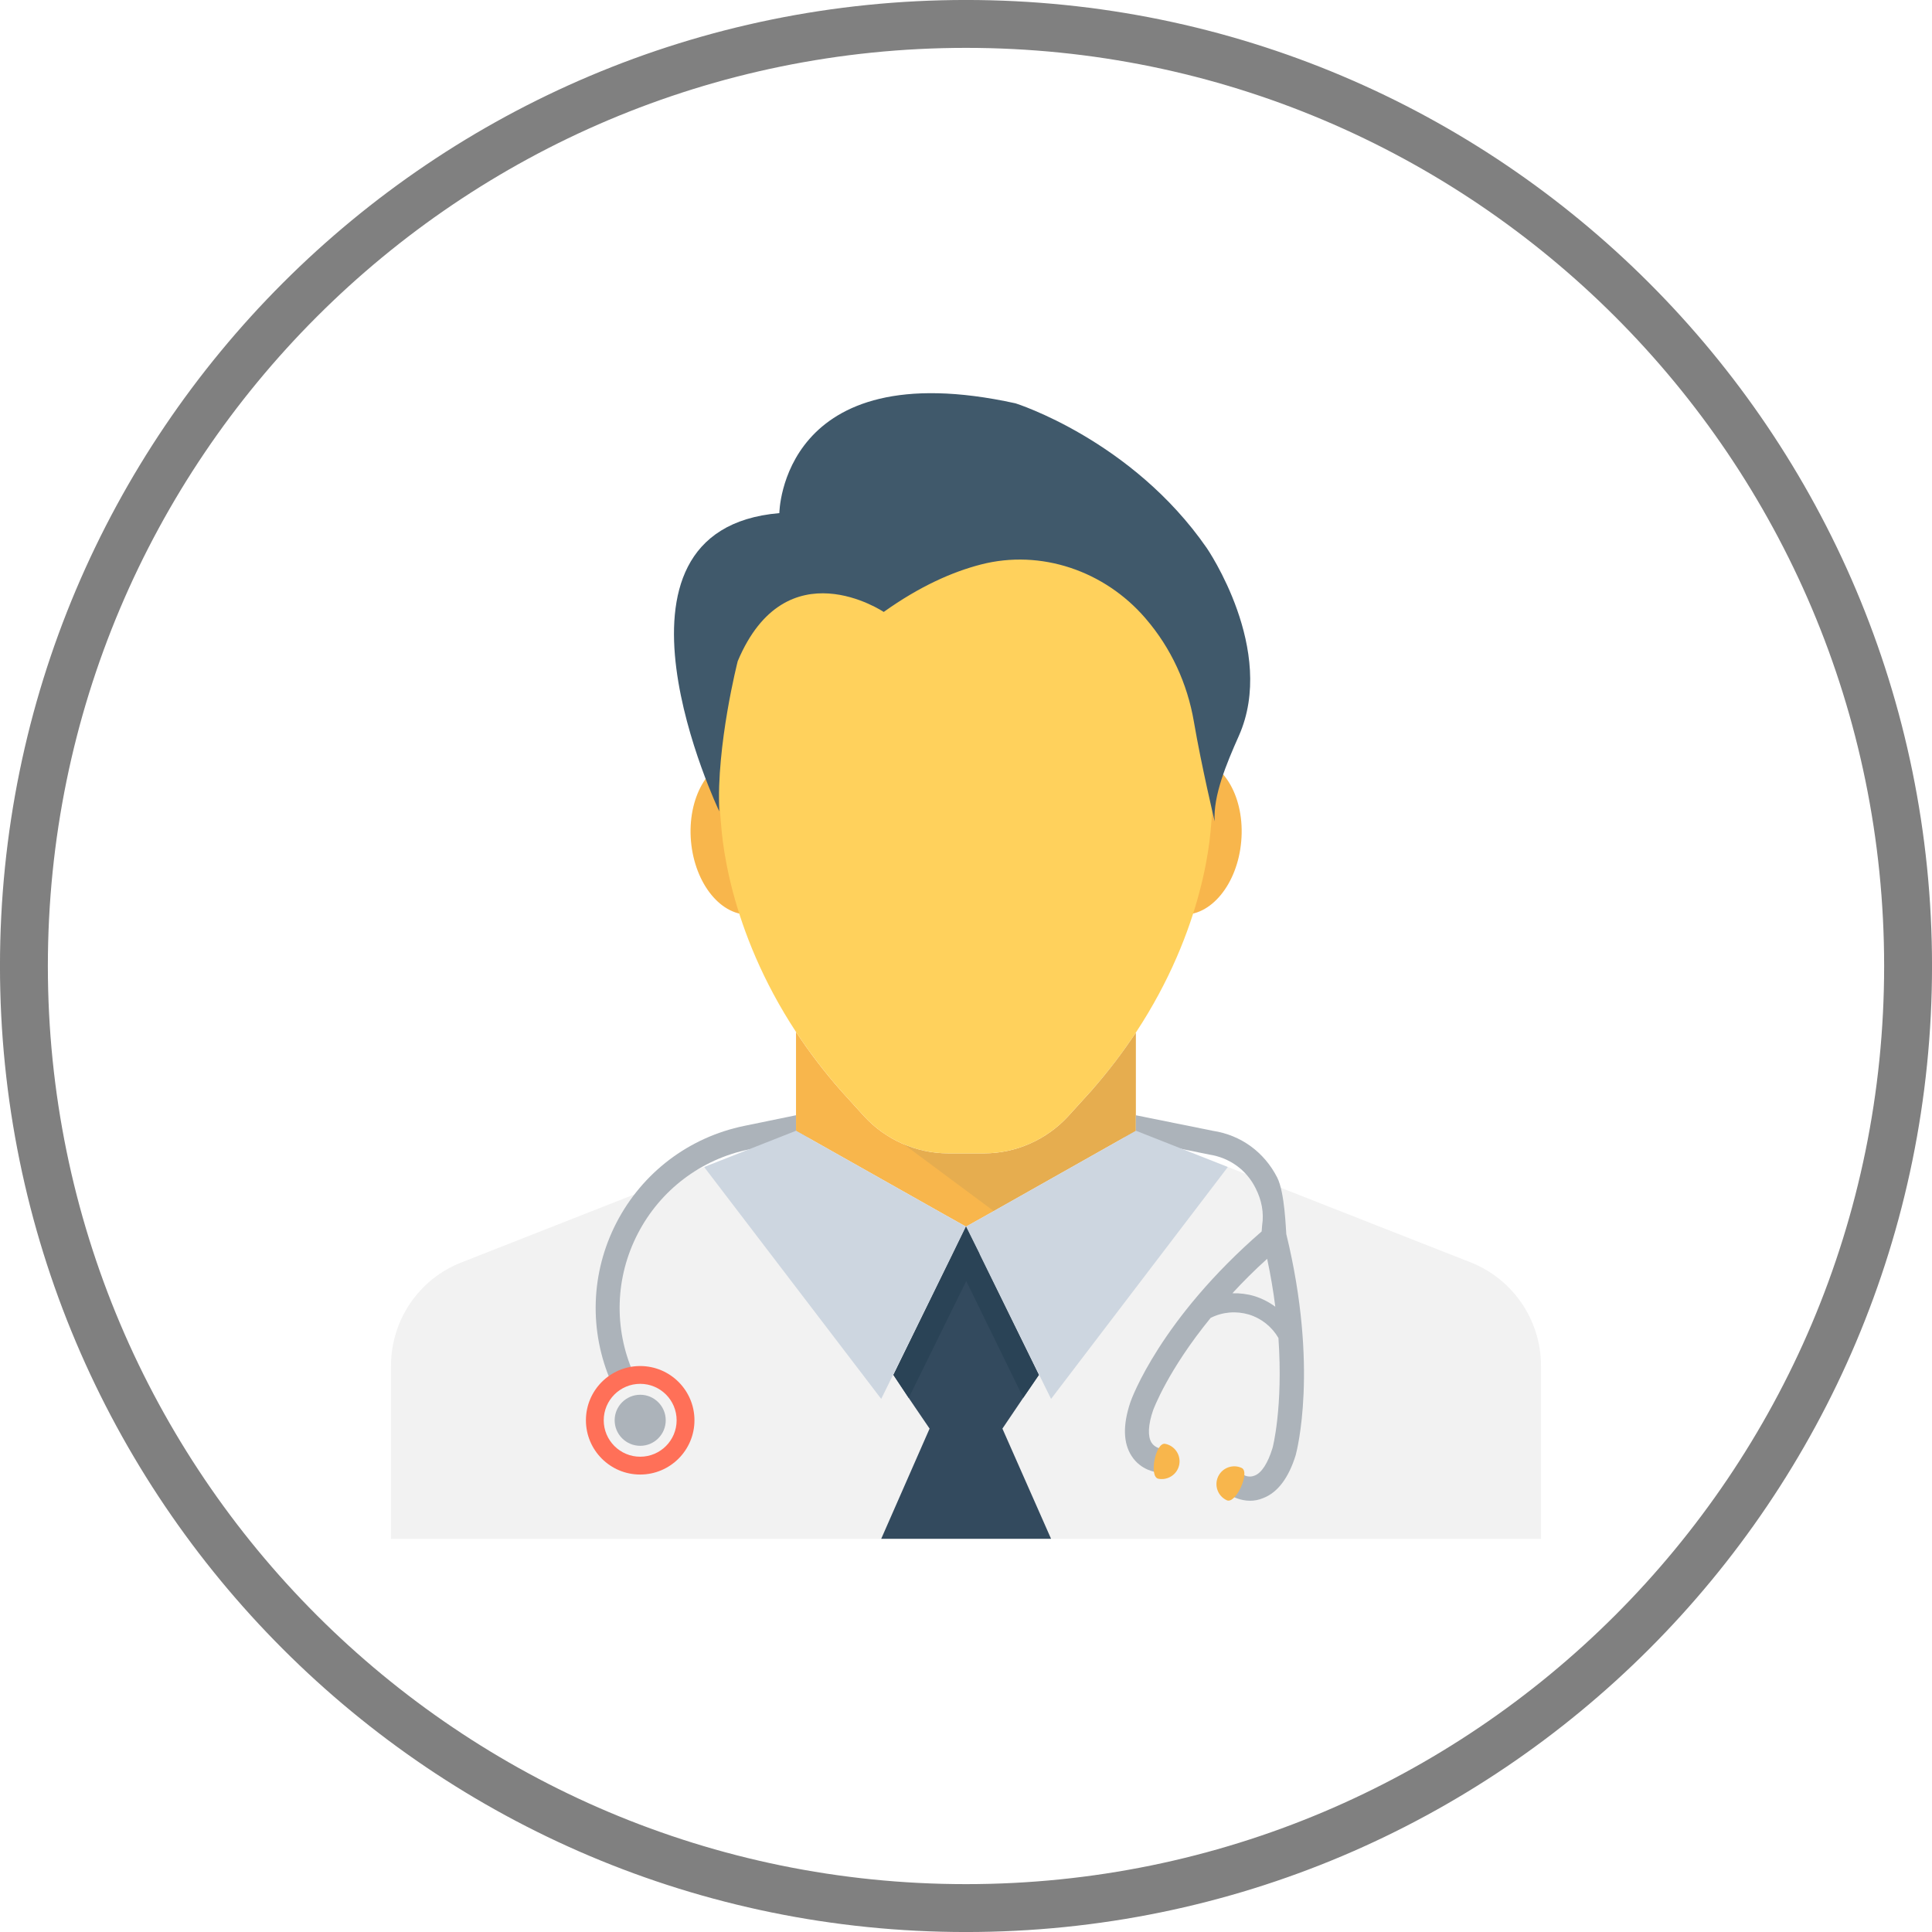
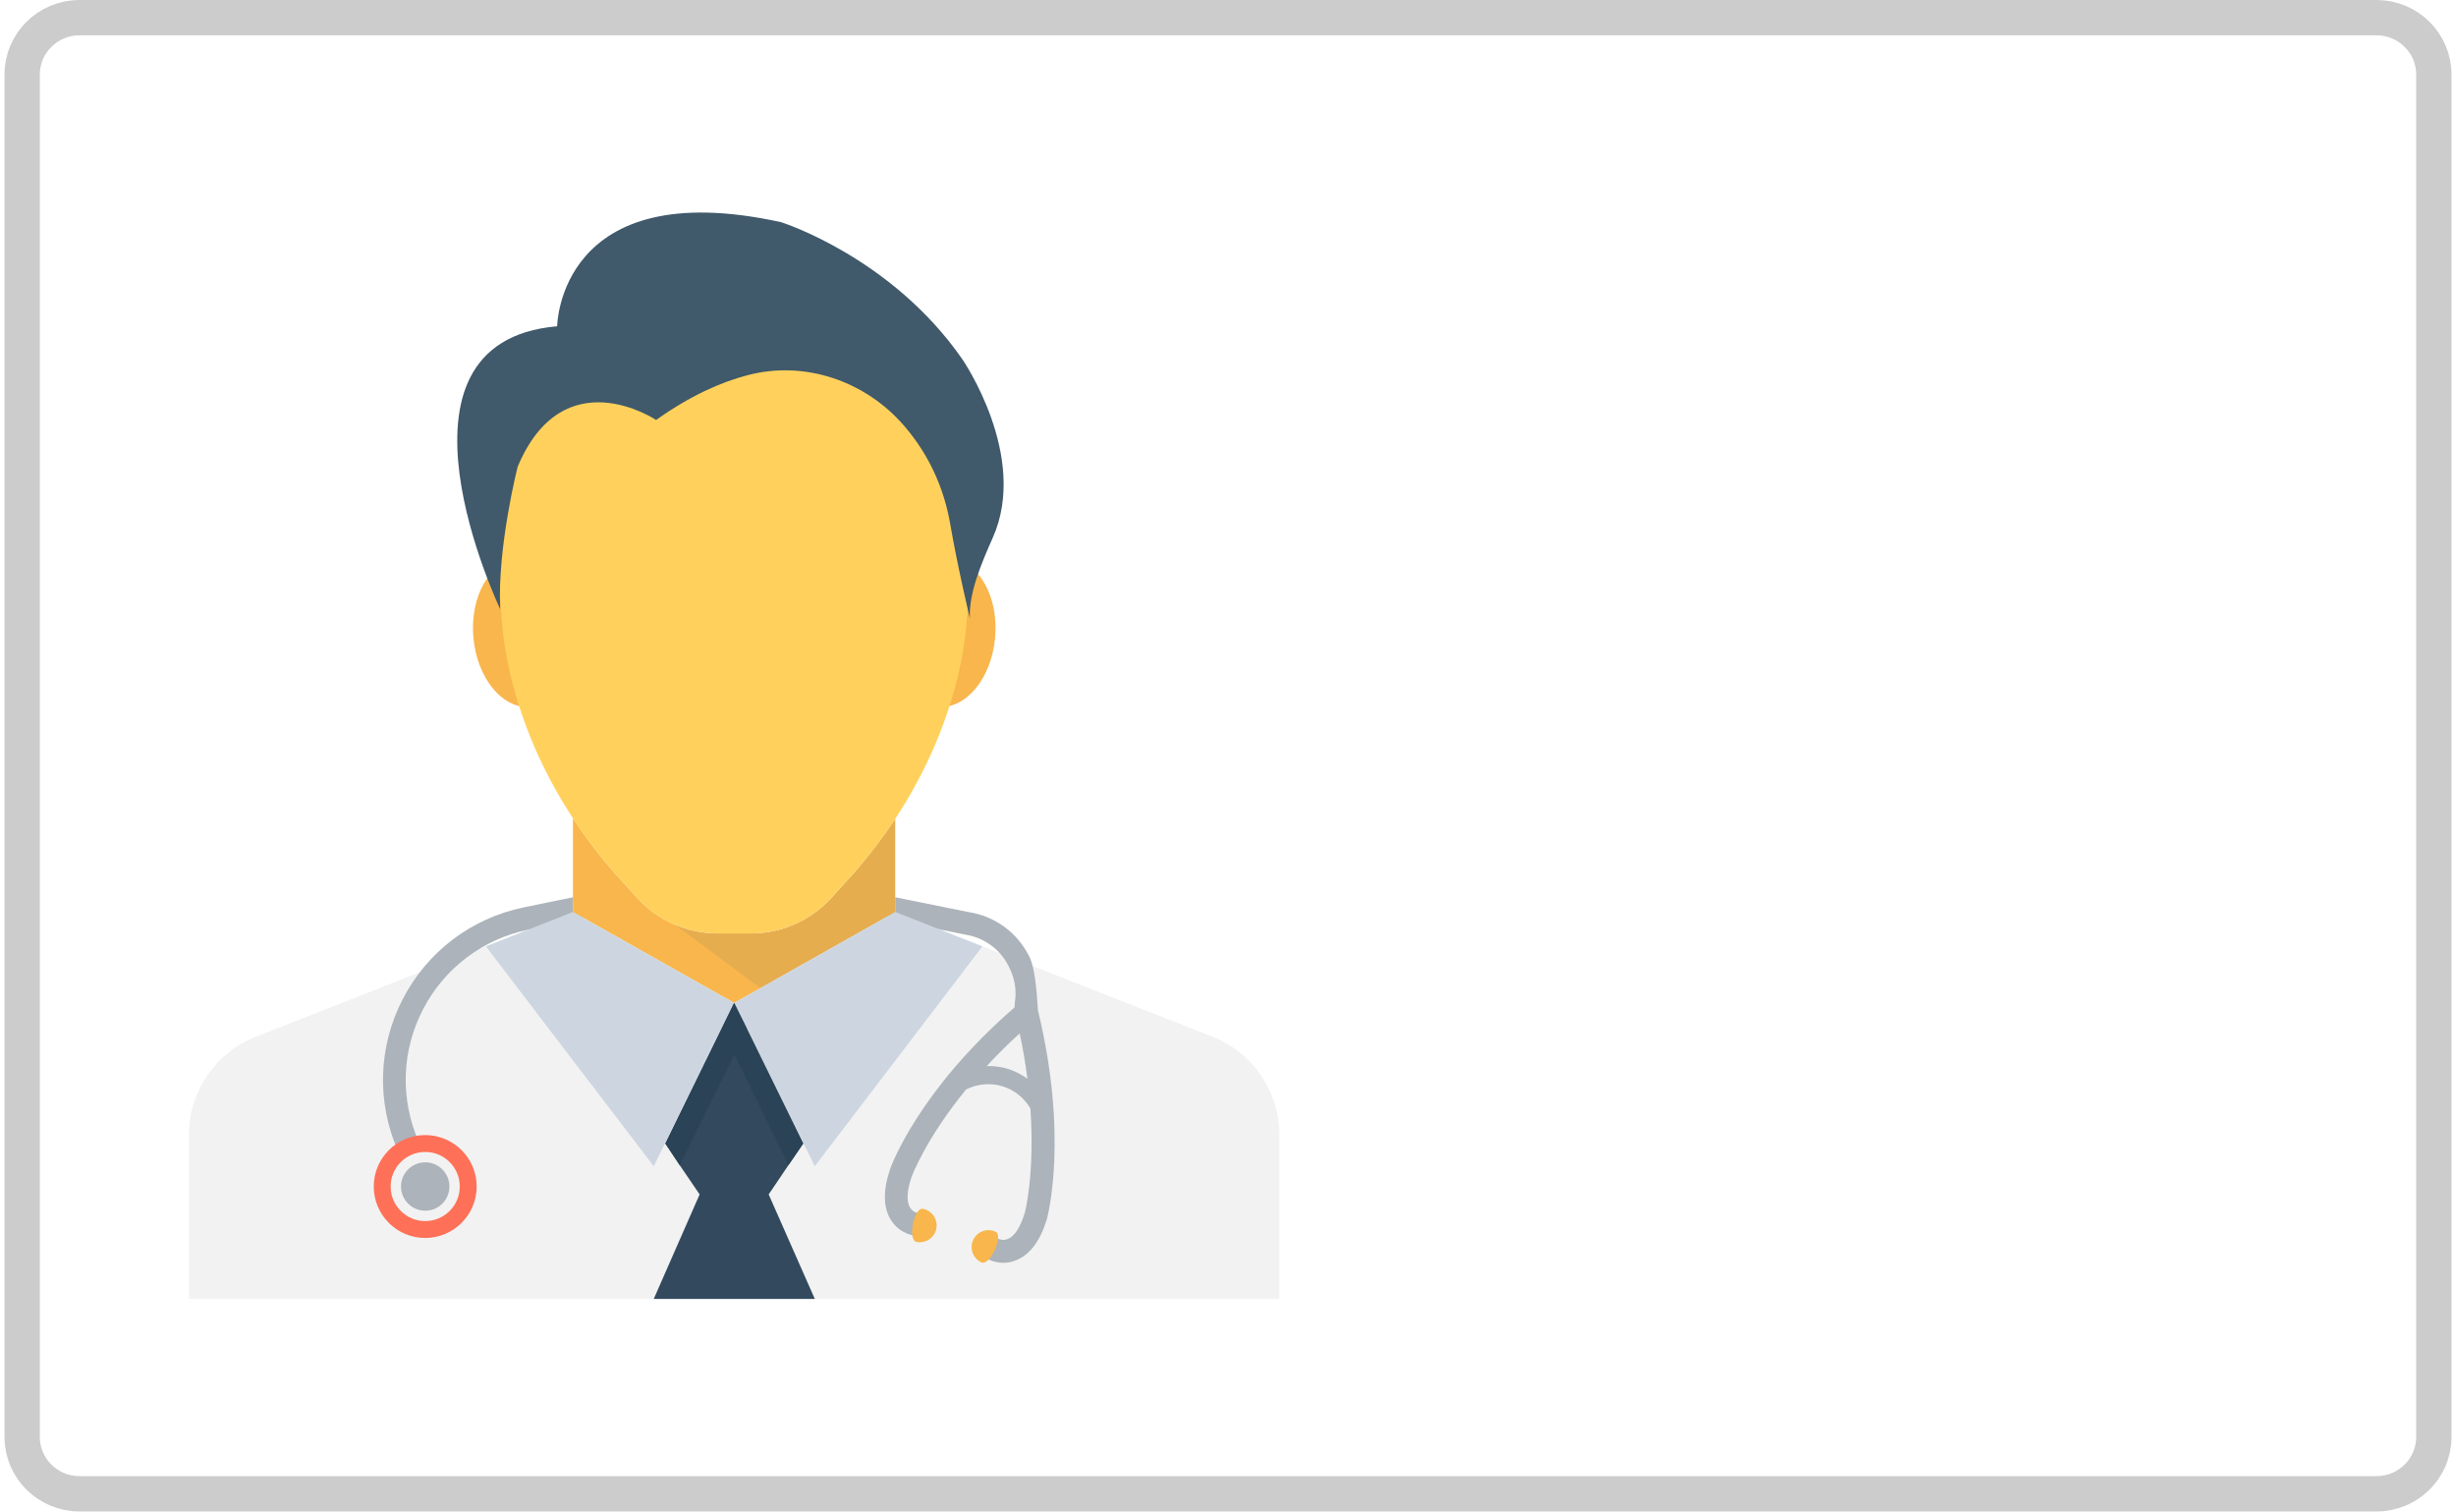
- <svg xmlns="http://www.w3.org/2000/svg" version="1.1" id="Capa_1" x="0px" y="0px" width="42" height="42" viewBox="0 0 42 42" xml:space="preserve">
+ <svg xmlns="http://www.w3.org/2000/svg" version="1.1" id="Capa_1" x="0px" y="0px" width="52" height="32" viewBox="0 0 52 32" xml:space="preserve">
  <defs id="defs55" />
-   <g id="g22" transform="translate(0,-447.766)" />
-   <g id="g24" transform="translate(0,-447.766)" />
-   <g id="g26" transform="translate(0,-447.766)" />
-   <g id="g28" transform="translate(0,-447.766)" />
-   <g id="g30" transform="translate(0,-447.766)" />
-   <g id="g32" transform="translate(0,-447.766)" />
-   <g id="g34" transform="translate(0,-447.766)" />
-   <g id="g36" transform="translate(0,-447.766)" />
-   <g id="g38" transform="translate(0,-447.766)" />
-   <g id="g40" transform="translate(0,-447.766)" />
-   <g id="g42" transform="translate(0,-447.766)" />
-   <g id="g44" transform="translate(0,-447.766)" />
-   <g id="g46" transform="translate(0,-447.766)" />
-   <g id="g48" transform="translate(0,-447.766)" />
-   <g id="g50" transform="translate(0,-447.766)" />
-   <g id="g3696" transform="matrix(0.04882812,0,0,0.04882814,8.500001,8.500011)">
-     <path id="path3575" d="m 512,434.016 v 77.013 H 0 v -77.013 c 0,-20.373 12.48,-38.731 31.456,-46.08 l 107.957,-42.453 84.267,92.597 26.443,-53.867 v -0.107 l 5.877,-12.063 5.984,12.064 26.453,53.973 84.149,-92.597 108.064,42.453 c 18.87,7.467 31.35,25.707 31.35,46.08" style="fill:#f2f2f2" />
-     <path id="path3577" d="m 331.52,329.483 h 0.107 v -43.84 c -5.6,8.491 -12.107,17.109 -19.669,25.728 l -10.453,11.52 c -9.6,10.443 -23.253,16.533 -37.44,16.533 h -16 c -14.187,0 -27.851,-6.08 -37.44,-16.533 l -10.453,-11.52 c -7.648,-8.693 -14.229,-17.429 -19.851,-26.005 v 44.043 l 0.171,0.085 65.813,37.12 9.707,5.44 9.707,-5.44 z" style="fill:#f8b64c" />
-     <g id="g3583" style="opacity:0.1">
-       <g id="g3581">
-         <path id="path3579" d="m 229.024,335.52 c -0.064,-0.021 -0.128,-0.043 -0.192,-0.064 -0.107,-0.043 -0.224,-0.075 -0.331,-0.107 -0.107,-0.053 -0.224,-0.064 -0.373,-0.117 l 40.224,29.877 63.168,-35.627 h 0.064 l 0.043,-43.616 c -0.107,0.16 -14.997,19.669 -19.669,25.483 l -10.453,11.531 c -9.6,10.443 -23.253,16.533 -37.44,16.533 h -16 c -3.232,0 -6.4,-0.352 -9.504,-1.013 -3.286,-0.629 -6.454,-1.611 -9.537,-2.88" style="fill:#40596b" />
+   <g id="g22" transform="translate(0,-457.766)" />
+   <g id="g24" transform="translate(0,-457.766)" />
+   <g id="g26" transform="translate(0,-457.766)" />
+   <g id="g28" transform="translate(0,-457.766)" />
+   <g id="g30" transform="translate(0,-457.766)" />
+   <g id="g32" transform="translate(0,-457.766)" />
+   <g id="g34" transform="translate(0,-457.766)" />
+   <g id="g36" transform="translate(0,-457.766)" />
+   <g id="g38" transform="translate(0,-457.766)" />
+   <g id="g40" transform="translate(0,-457.766)" />
+   <g id="g42" transform="translate(0,-457.766)" />
+   <g id="g44" transform="translate(0,-457.766)" />
+   <g id="g46" transform="translate(0,-457.766)" />
+   <g id="g48" transform="translate(0,-457.766)" />
+   <g id="g50" transform="translate(0,-457.766)" />
+   <rect style="opacity:1;fill:none;fill-opacity:1;stroke:#cccccc;stroke-width:0.748;stroke-linecap:square;stroke-linejoin:miter;stroke-miterlimit:4;stroke-dasharray:none;stroke-dashoffset:0;stroke-opacity:1" id="rect1118" width="51.062" height="31.252" x="0.469" y="0.374" rx="1.215" ry="1.204" />
+   <g id="g2717" transform="matrix(1.099407,0,0,1.099407,3.450295,3.906527)">
+     <g transform="translate(0,-467.766)" id="g22-7" />
+     <g transform="translate(0,-467.766)" id="g24-0" />
+     <g transform="translate(0,-467.766)" id="g26-3" />
+     <g transform="translate(0,-467.766)" id="g28-9" />
+     <g transform="translate(0,-467.766)" id="g30-8" />
+     <g transform="translate(0,-467.766)" id="g32-6" />
+     <g transform="translate(0,-467.766)" id="g34-5" />
+     <g transform="translate(0,-467.766)" id="g36-7" />
+     <g transform="translate(0,-467.766)" id="g38-6" />
+     <g transform="translate(0,-467.766)" id="g40-27" />
+     <g transform="translate(0,-467.766)" id="g42-0" />
+     <g transform="translate(0,-467.766)" id="g44-39" />
+     <g transform="translate(0,-467.766)" id="g46-9" />
+     <g transform="translate(0,-467.766)" id="g48-91" />
+     <g transform="translate(0,-467.766)" id="g50-7" />
+     <g transform="matrix(0.04101562,0,0,0.04101563,0.5000013,0.5000115)" id="g3696">
+       <path style="fill:#f2f2f2" d="m 512,434.016 v 77.013 H 0 v -77.013 c 0,-20.373 12.48,-38.731 31.456,-46.08 l 107.957,-42.453 84.267,92.597 26.443,-53.867 v -0.107 l 5.877,-12.063 5.984,12.064 26.453,53.973 84.149,-92.597 108.064,42.453 c 18.87,7.467 31.35,25.707 31.35,46.08" id="path3575" />
+       <path style="fill:#f8b64c" d="m 331.52,329.483 h 0.107 v -43.84 c -5.6,8.491 -12.107,17.109 -19.669,25.728 l -10.453,11.52 c -9.6,10.443 -23.253,16.533 -37.44,16.533 h -16 c -14.187,0 -27.851,-6.08 -37.44,-16.533 l -10.453,-11.52 c -7.648,-8.693 -14.229,-17.429 -19.851,-26.005 v 44.043 l 0.171,0.085 65.813,37.12 9.707,5.44 9.707,-5.44 z" id="path3577" />
+       <g style="opacity:0.1" id="g3583">
+         <g id="g3581">
+           <path style="fill:#40596b" d="m 229.024,335.52 c -0.064,-0.021 -0.128,-0.043 -0.192,-0.064 -0.107,-0.043 -0.224,-0.075 -0.331,-0.107 -0.107,-0.053 -0.224,-0.064 -0.373,-0.117 l 40.224,29.877 63.168,-35.627 h 0.064 l 0.043,-43.616 c -0.107,0.16 -14.997,19.669 -19.669,25.483 l -10.453,11.531 c -9.6,10.443 -23.253,16.533 -37.44,16.533 h -16 c -3.232,0 -6.4,-0.352 -9.504,-1.013 -3.286,-0.629 -6.454,-1.611 -9.537,-2.88" id="path3579" />
+         </g>
      </g>
+       <g id="g3589">
+         <path style="fill:#f8b64c" d="m 181.141,196.309 c 1.664,19.147 -7.627,35.605 -20.747,36.736 -13.141,1.152 -25.141,-13.451 -26.837,-32.597 -1.664,-19.147 7.627,-35.584 20.768,-36.736 13.131,-1.152 25.152,13.44 26.816,32.597" id="path3585" />
+         <path style="fill:#f8b64c" d="m 378.539,200.469 c -1.664,19.147 -13.685,33.739 -26.816,32.587 -13.141,-1.152 -22.443,-17.589 -20.747,-36.736 1.664,-19.147 13.685,-33.749 26.816,-32.597 13.141,1.13 22.432,17.589 20.747,36.746" id="path3587" />
+       </g>
+       <path style="fill:#ffd15c" d="m 364.853,196.373 c -2.016,21.44 -12.171,68.683 -52.896,114.976 l -10.453,11.52 c -9.6,10.453 -23.253,16.544 -37.44,16.544 h -16 c -14.187,0 -27.851,-6.08 -37.44,-16.544 l -10.453,-11.52 c -40.747,-46.293 -50.773,-93.547 -52.917,-114.976 -2.88,-29.547 -1.707,-67.093 0,-76.8 9.707,-56.853 58.357,-92.16 108.811,-92.16 50.443,0 99.083,35.307 108.789,92.16 1.706,9.707 2.879,47.264 -10e-4,76.8" id="path3591" />
+       <path style="fill:#40596b" d="m 172.896,54.368 c 0,0 0.747,-71.819 105.163,-48.875 0,0 51.808,16.277 85.141,64.427 0,0 31.275,45.419 14.272,83.627 -5.525,12.405 -11.456,26.603 -10.773,38.005 0,0 -5.792,-24.203 -9.248,-44.373 -2.891,-16.896 -10.165,-32.725 -21.333,-45.717 l -0.331,-0.395 c -18.08,-20.939 -46.379,-30.731 -73.141,-23.829 -12.768,3.296 -27.296,9.728 -43.275,21.131 0,0 -43.499,-29.195 -65.003,21.909 0,0 -9.579,37.355 -8.224,66.859 0,-0.012 -59.872,-125.366 26.752,-132.769" id="path3593" />
+       <path style="fill:#acb3ba" d="m 398.603,375.349 c -0.213,-1.813 -0.629,-18.443 -4.043,-25.163 -5.771,-11.317 -16.107,-18.88 -28.587,-20.8 l -34.347,-6.933 v 7.04 h -0.107 l -4.917,2.773 37.664,7.68 c 9.067,1.387 16.651,6.827 20.693,15.029 2.667,5.227 3.755,10.891 2.891,16.437 l -0.224,2.773 c -45.12,39.147 -57.92,74.453 -58.453,76.053 -3.392,10.133 -3.189,18.133 0.544,23.893 4.171,6.507 10.976,7.253 11.829,7.36 l 1.067,-10.667 c -0.107,0 -2.667,-0.437 -4.043,-2.667 -1.707,-2.784 -1.504,-7.893 0.747,-14.411 0.107,-0.224 6.4,-17.589 25.6,-41.077 5.333,-2.667 11.296,-3.189 17.067,-1.493 5.547,1.707 10.229,5.451 13.12,10.443 2.123,30.837 -2.56,48.971 -2.667,49.077 -2.037,6.613 -4.811,10.987 -7.893,12.16 -2.453,1.077 -4.704,-0.107 -4.704,-0.213 l -2.667,4.683 -2.773,4.619 c 0.437,0.32 3.733,2.133 8.107,2.133 1.813,0 3.755,-0.32 5.771,-1.173 6.4,-2.443 11.317,-8.853 14.496,-19.093 0.437,-1.599 10.346,-38.836 -4.171,-98.463 m -14.166,27.627 c -3.211,-0.96 -6.624,-1.376 -9.835,-1.269 4.608,-5.024 9.707,-10.133 15.477,-15.349 1.6,7.456 2.773,14.603 3.627,21.333 -2.773,-2.048 -5.877,-3.638 -9.269,-4.715" id="path3595" />
+       <g id="g3601">
+         <path style="fill:#f8b64c" d="m 350.933,478.037 c -0.853,4.288 -5.024,7.083 -9.312,6.24 -4.267,-0.843 -1.227,-16.384 3.061,-15.541 4.289,0.843 7.094,5.013 6.251,9.301" id="path3597" />
+         <path style="fill:#f8b64c" d="m 368.224,483.371 c -1.813,3.979 -0.085,8.672 3.893,10.496 3.979,1.824 10.581,-12.565 6.603,-14.4 -3.947,-1.824 -8.661,-0.075 -10.496,3.904" id="path3599" />
+       </g>
+       <path style="fill:#acb3ba" d="m 180.48,329.483 -0.171,-0.085 v -6.955 l -23.061,4.747 c -24.608,5.067 -45.312,20.768 -56.853,43.061 -11.52,22.315 -12.352,48.299 -2.251,71.296 l 9.771,-4.288 c -8.789,-20.032 -8.107,-42.656 1.963,-62.101 10.037,-19.413 28.085,-33.099 49.504,-37.504 l 26.059,-5.365 z" id="path3603" />
+       <g id="g3609">
+         <polygon style="fill:#cdd6e0" points="293.877,448.736 256,372.043 265.707,366.603 331.52,329.483 331.627,329.483 331.733,329.376 372.587,345.483 " id="polygon3605" />
+         <polygon style="fill:#cdd6e0" points="246.293,366.603 180.48,329.483 180.267,329.376 139.413,345.483 218.251,448.736 256,372.043 " id="polygon3607" />
+       </g>
+       <polygon style="fill:#334a5e" points="223.691,438.069 250.123,384.107 256,372.043 261.984,384.107 261.984,384.213 288.437,438.069 281.504,448.213 272.213,461.963 293.877,511.029 218.251,511.029 239.787,461.963 230.496,448.309 " id="polygon3611" />
+       <polygon style="fill:#2a4356" points="256,372.043 261.984,384.107 261.984,384.213 288.437,438.069 281.504,448.213 256.107,396.256 230.496,448.309 223.691,438.069 250.123,384.107 " id="polygon3613" />
+       <path style="fill:#ff7058" d="m 135.104,458.251 c 0,13.333 -10.837,24.16 -24.171,24.16 -13.334,0 -24.149,-10.827 -24.149,-24.16 0,-13.333 10.816,-24.149 24.149,-24.149 13.333,0 24.171,10.815 24.171,24.149" id="path3615" />
+       <path style="fill:#f2f2f2" d="m 127.168,458.251 c 0,8.96 -7.253,16.224 -16.213,16.224 -8.981,0 -16.245,-7.275 -16.245,-16.224 0,-8.949 7.275,-16.224 16.245,-16.224 8.96,0 16.213,7.264 16.213,16.224" id="path3617" />
+       <path style="fill:#acb3ba" d="m 122.315,458.251 c 0,6.293 -5.088,11.371 -11.349,11.371 -6.293,0 -11.392,-5.088 -11.392,-11.371 0,-6.272 5.109,-11.36 11.392,-11.36 6.261,0 11.349,5.088 11.349,11.36" id="path3619" />
+       <g id="g3621" />
+       <g id="g3623" />
+       <g id="g3625" />
+       <g id="g3627" />
+       <g id="g3629" />
+       <g id="g3631" />
+       <g id="g3633" />
+       <g id="g3635" />
+       <g id="g3637" />
+       <g id="g3639" />
+       <g id="g3641" />
+       <g id="g3643" />
+       <g id="g3645" />
+       <g id="g3647" />
+       <g id="g3649" />
    </g>
-     <g id="g3589">
-       <path id="path3585" d="m 181.141,196.309 c 1.664,19.147 -7.627,35.605 -20.747,36.736 -13.141,1.152 -25.141,-13.451 -26.837,-32.597 -1.664,-19.147 7.627,-35.584 20.768,-36.736 13.131,-1.152 25.152,13.44 26.816,32.597" style="fill:#f8b64c" />
-       <path id="path3587" d="m 378.539,200.469 c -1.664,19.147 -13.685,33.739 -26.816,32.587 -13.141,-1.152 -22.443,-17.589 -20.747,-36.736 1.664,-19.147 13.685,-33.749 26.816,-32.597 13.141,1.13 22.432,17.589 20.747,36.746" style="fill:#f8b64c" />
-     </g>
-     <path id="path3591" d="m 364.853,196.373 c -2.016,21.44 -12.171,68.683 -52.896,114.976 l -10.453,11.52 c -9.6,10.453 -23.253,16.544 -37.44,16.544 h -16 c -14.187,0 -27.851,-6.08 -37.44,-16.544 l -10.453,-11.52 c -40.747,-46.293 -50.773,-93.547 -52.917,-114.976 -2.88,-29.547 -1.707,-67.093 0,-76.8 9.707,-56.853 58.357,-92.16 108.811,-92.16 50.443,0 99.083,35.307 108.789,92.16 1.706,9.707 2.879,47.264 -10e-4,76.8" style="fill:#ffd15c" />
-     <path id="path3593" d="m 172.896,54.368 c 0,0 0.747,-71.819 105.163,-48.875 0,0 51.808,16.277 85.141,64.427 0,0 31.275,45.419 14.272,83.627 -5.525,12.405 -11.456,26.603 -10.773,38.005 0,0 -5.792,-24.203 -9.248,-44.373 -2.891,-16.896 -10.165,-32.725 -21.333,-45.717 l -0.331,-0.395 c -18.08,-20.939 -46.379,-30.731 -73.141,-23.829 -12.768,3.296 -27.296,9.728 -43.275,21.131 0,0 -43.499,-29.195 -65.003,21.909 0,0 -9.579,37.355 -8.224,66.859 0,-0.012 -59.872,-125.366 26.752,-132.769" style="fill:#40596b" />
-     <path id="path3595" d="m 398.603,375.349 c -0.213,-1.813 -0.629,-18.443 -4.043,-25.163 -5.771,-11.317 -16.107,-18.88 -28.587,-20.8 l -34.347,-6.933 v 7.04 h -0.107 l -4.917,2.773 37.664,7.68 c 9.067,1.387 16.651,6.827 20.693,15.029 2.667,5.227 3.755,10.891 2.891,16.437 l -0.224,2.773 c -45.12,39.147 -57.92,74.453 -58.453,76.053 -3.392,10.133 -3.189,18.133 0.544,23.893 4.171,6.507 10.976,7.253 11.829,7.36 l 1.067,-10.667 c -0.107,0 -2.667,-0.437 -4.043,-2.667 -1.707,-2.784 -1.504,-7.893 0.747,-14.411 0.107,-0.224 6.4,-17.589 25.6,-41.077 5.333,-2.667 11.296,-3.189 17.067,-1.493 5.547,1.707 10.229,5.451 13.12,10.443 2.123,30.837 -2.56,48.971 -2.667,49.077 -2.037,6.613 -4.811,10.987 -7.893,12.16 -2.453,1.077 -4.704,-0.107 -4.704,-0.213 l -2.667,4.683 -2.773,4.619 c 0.437,0.32 3.733,2.133 8.107,2.133 1.813,0 3.755,-0.32 5.771,-1.173 6.4,-2.443 11.317,-8.853 14.496,-19.093 0.437,-1.599 10.346,-38.836 -4.171,-98.463 m -14.166,27.627 c -3.211,-0.96 -6.624,-1.376 -9.835,-1.269 4.608,-5.024 9.707,-10.133 15.477,-15.349 1.6,7.456 2.773,14.603 3.627,21.333 -2.773,-2.048 -5.877,-3.638 -9.269,-4.715" style="fill:#acb3ba" />
-     <g id="g3601">
-       <path id="path3597" d="m 350.933,478.037 c -0.853,4.288 -5.024,7.083 -9.312,6.24 -4.267,-0.843 -1.227,-16.384 3.061,-15.541 4.289,0.843 7.094,5.013 6.251,9.301" style="fill:#f8b64c" />
-       <path id="path3599" d="m 368.224,483.371 c -1.813,3.979 -0.085,8.672 3.893,10.496 3.979,1.824 10.581,-12.565 6.603,-14.4 -3.947,-1.824 -8.661,-0.075 -10.496,3.904" style="fill:#f8b64c" />
-     </g>
-     <path id="path3603" d="m 180.48,329.483 -0.171,-0.085 v -6.955 l -23.061,4.747 c -24.608,5.067 -45.312,20.768 -56.853,43.061 -11.52,22.315 -12.352,48.299 -2.251,71.296 l 9.771,-4.288 c -8.789,-20.032 -8.107,-42.656 1.963,-62.101 10.037,-19.413 28.085,-33.099 49.504,-37.504 l 26.059,-5.365 z" style="fill:#acb3ba" />
-     <g id="g3609">
-       <polygon id="polygon3605" points="331.733,329.376 372.587,345.483 293.877,448.736 256,372.043 265.707,366.603 331.52,329.483 331.627,329.483 " style="fill:#cdd6e0" />
-       <polygon id="polygon3607" points="218.251,448.736 256,372.043 246.293,366.603 180.48,329.483 180.267,329.376 139.413,345.483 " style="fill:#cdd6e0" />
-     </g>
-     <polygon id="polygon3611" points="239.787,461.963 230.496,448.309 223.691,438.069 250.123,384.107 256,372.043 261.984,384.107 261.984,384.213 288.437,438.069 281.504,448.213 272.213,461.963 293.877,511.029 218.251,511.029 " style="fill:#334a5e" />
-     <polygon id="polygon3613" points="223.691,438.069 250.123,384.107 256,372.043 261.984,384.107 261.984,384.213 288.437,438.069 281.504,448.213 256.107,396.256 230.496,448.309 " style="fill:#2a4356" />
-     <path id="path3615" d="m 135.104,458.251 c 0,13.333 -10.837,24.16 -24.171,24.16 -13.334,0 -24.149,-10.827 -24.149,-24.16 0,-13.333 10.816,-24.149 24.149,-24.149 13.333,0 24.171,10.815 24.171,24.149" style="fill:#ff7058" />
-     <path id="path3617" d="m 127.168,458.251 c 0,8.96 -7.253,16.224 -16.213,16.224 -8.981,0 -16.245,-7.275 -16.245,-16.224 0,-8.949 7.275,-16.224 16.245,-16.224 8.96,0 16.213,7.264 16.213,16.224" style="fill:#f2f2f2" />
-     <path id="path3619" d="m 122.315,458.251 c 0,6.293 -5.088,11.371 -11.349,11.371 -6.293,0 -11.392,-5.088 -11.392,-11.371 0,-6.272 5.109,-11.36 11.392,-11.36 6.261,0 11.349,5.088 11.349,11.36" style="fill:#acb3ba" />
-     <g id="g3621" />
-     <g id="g3623" />
-     <g id="g3625" />
-     <g id="g3627" />
-     <g id="g3629" />
-     <g id="g3631" />
-     <g id="g3633" />
-     <g id="g3635" />
-     <g id="g3637" />
-     <g id="g3639" />
-     <g id="g3641" />
-     <g id="g3643" />
-     <g id="g3645" />
-     <g id="g3647" />
-     <g id="g3649" />
  </g>
-   <circle style="opacity:1;fill:none;fill-opacity:1;stroke:#808080;stroke-width:1.041;stroke-linecap:square;stroke-linejoin:miter;stroke-miterlimit:4;stroke-dasharray:none;stroke-dashoffset:0;stroke-opacity:1" id="path3951" cx="21" cy="21" r="20.48" />
</svg>
